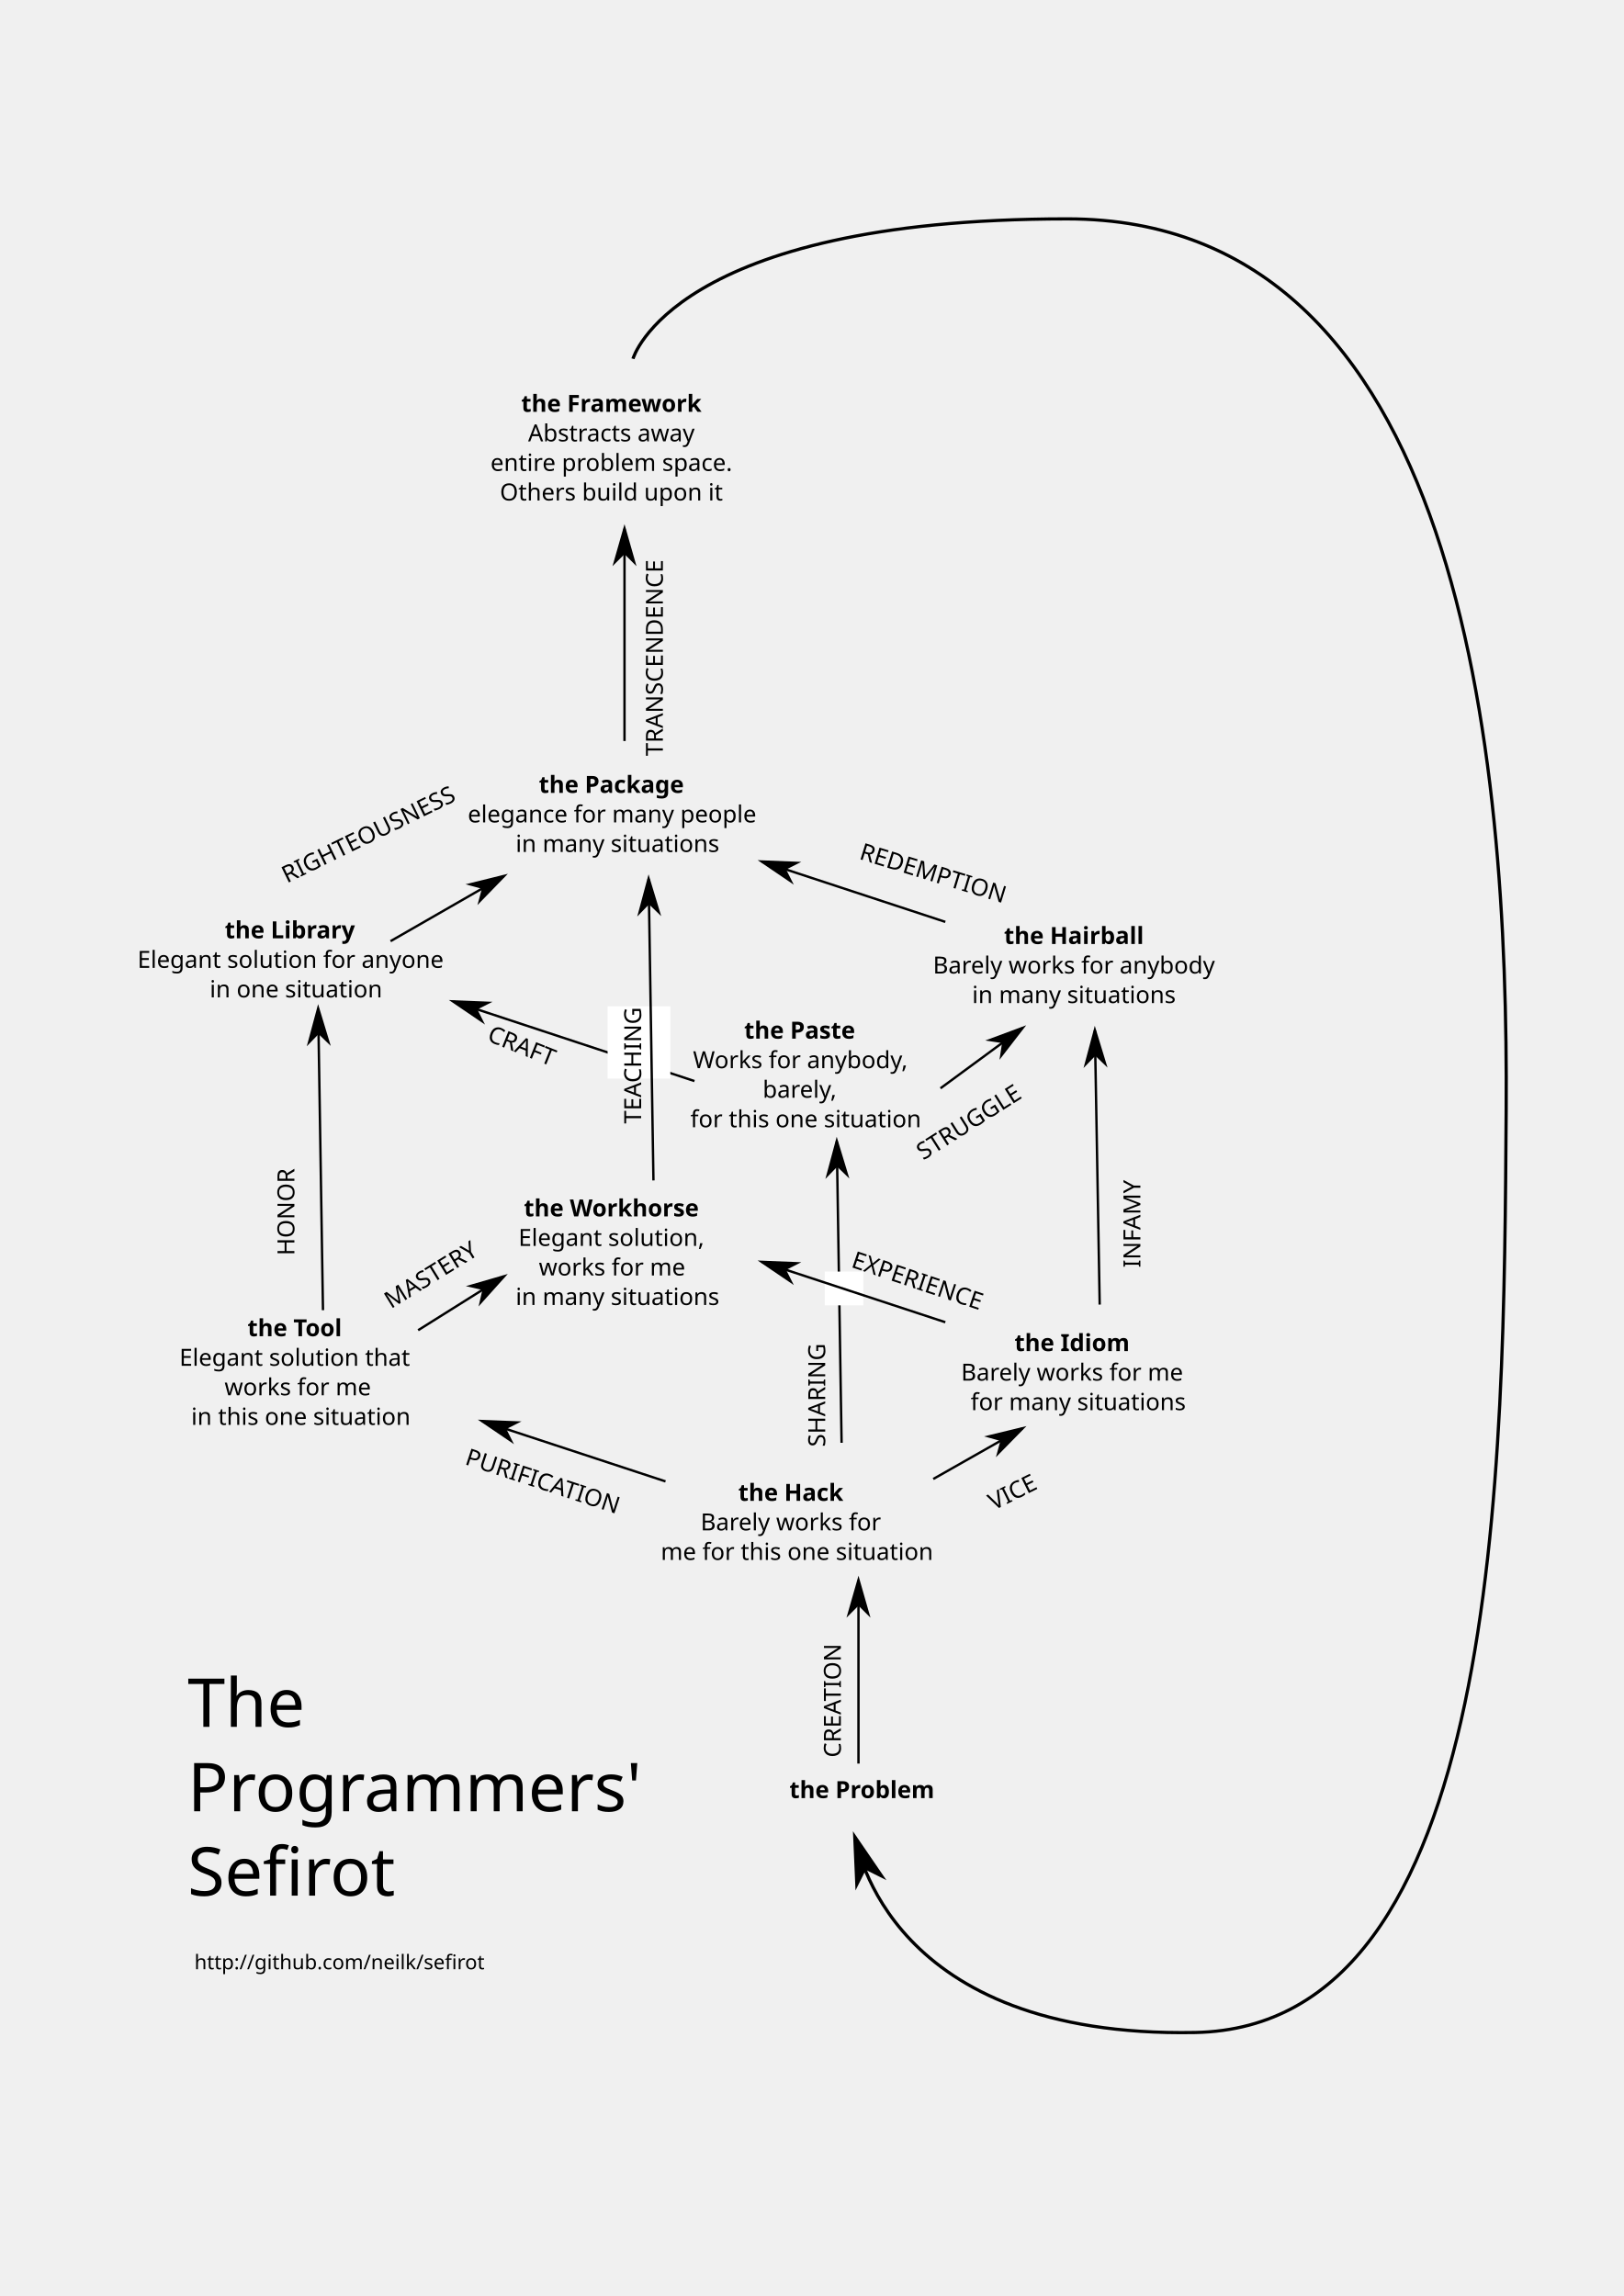
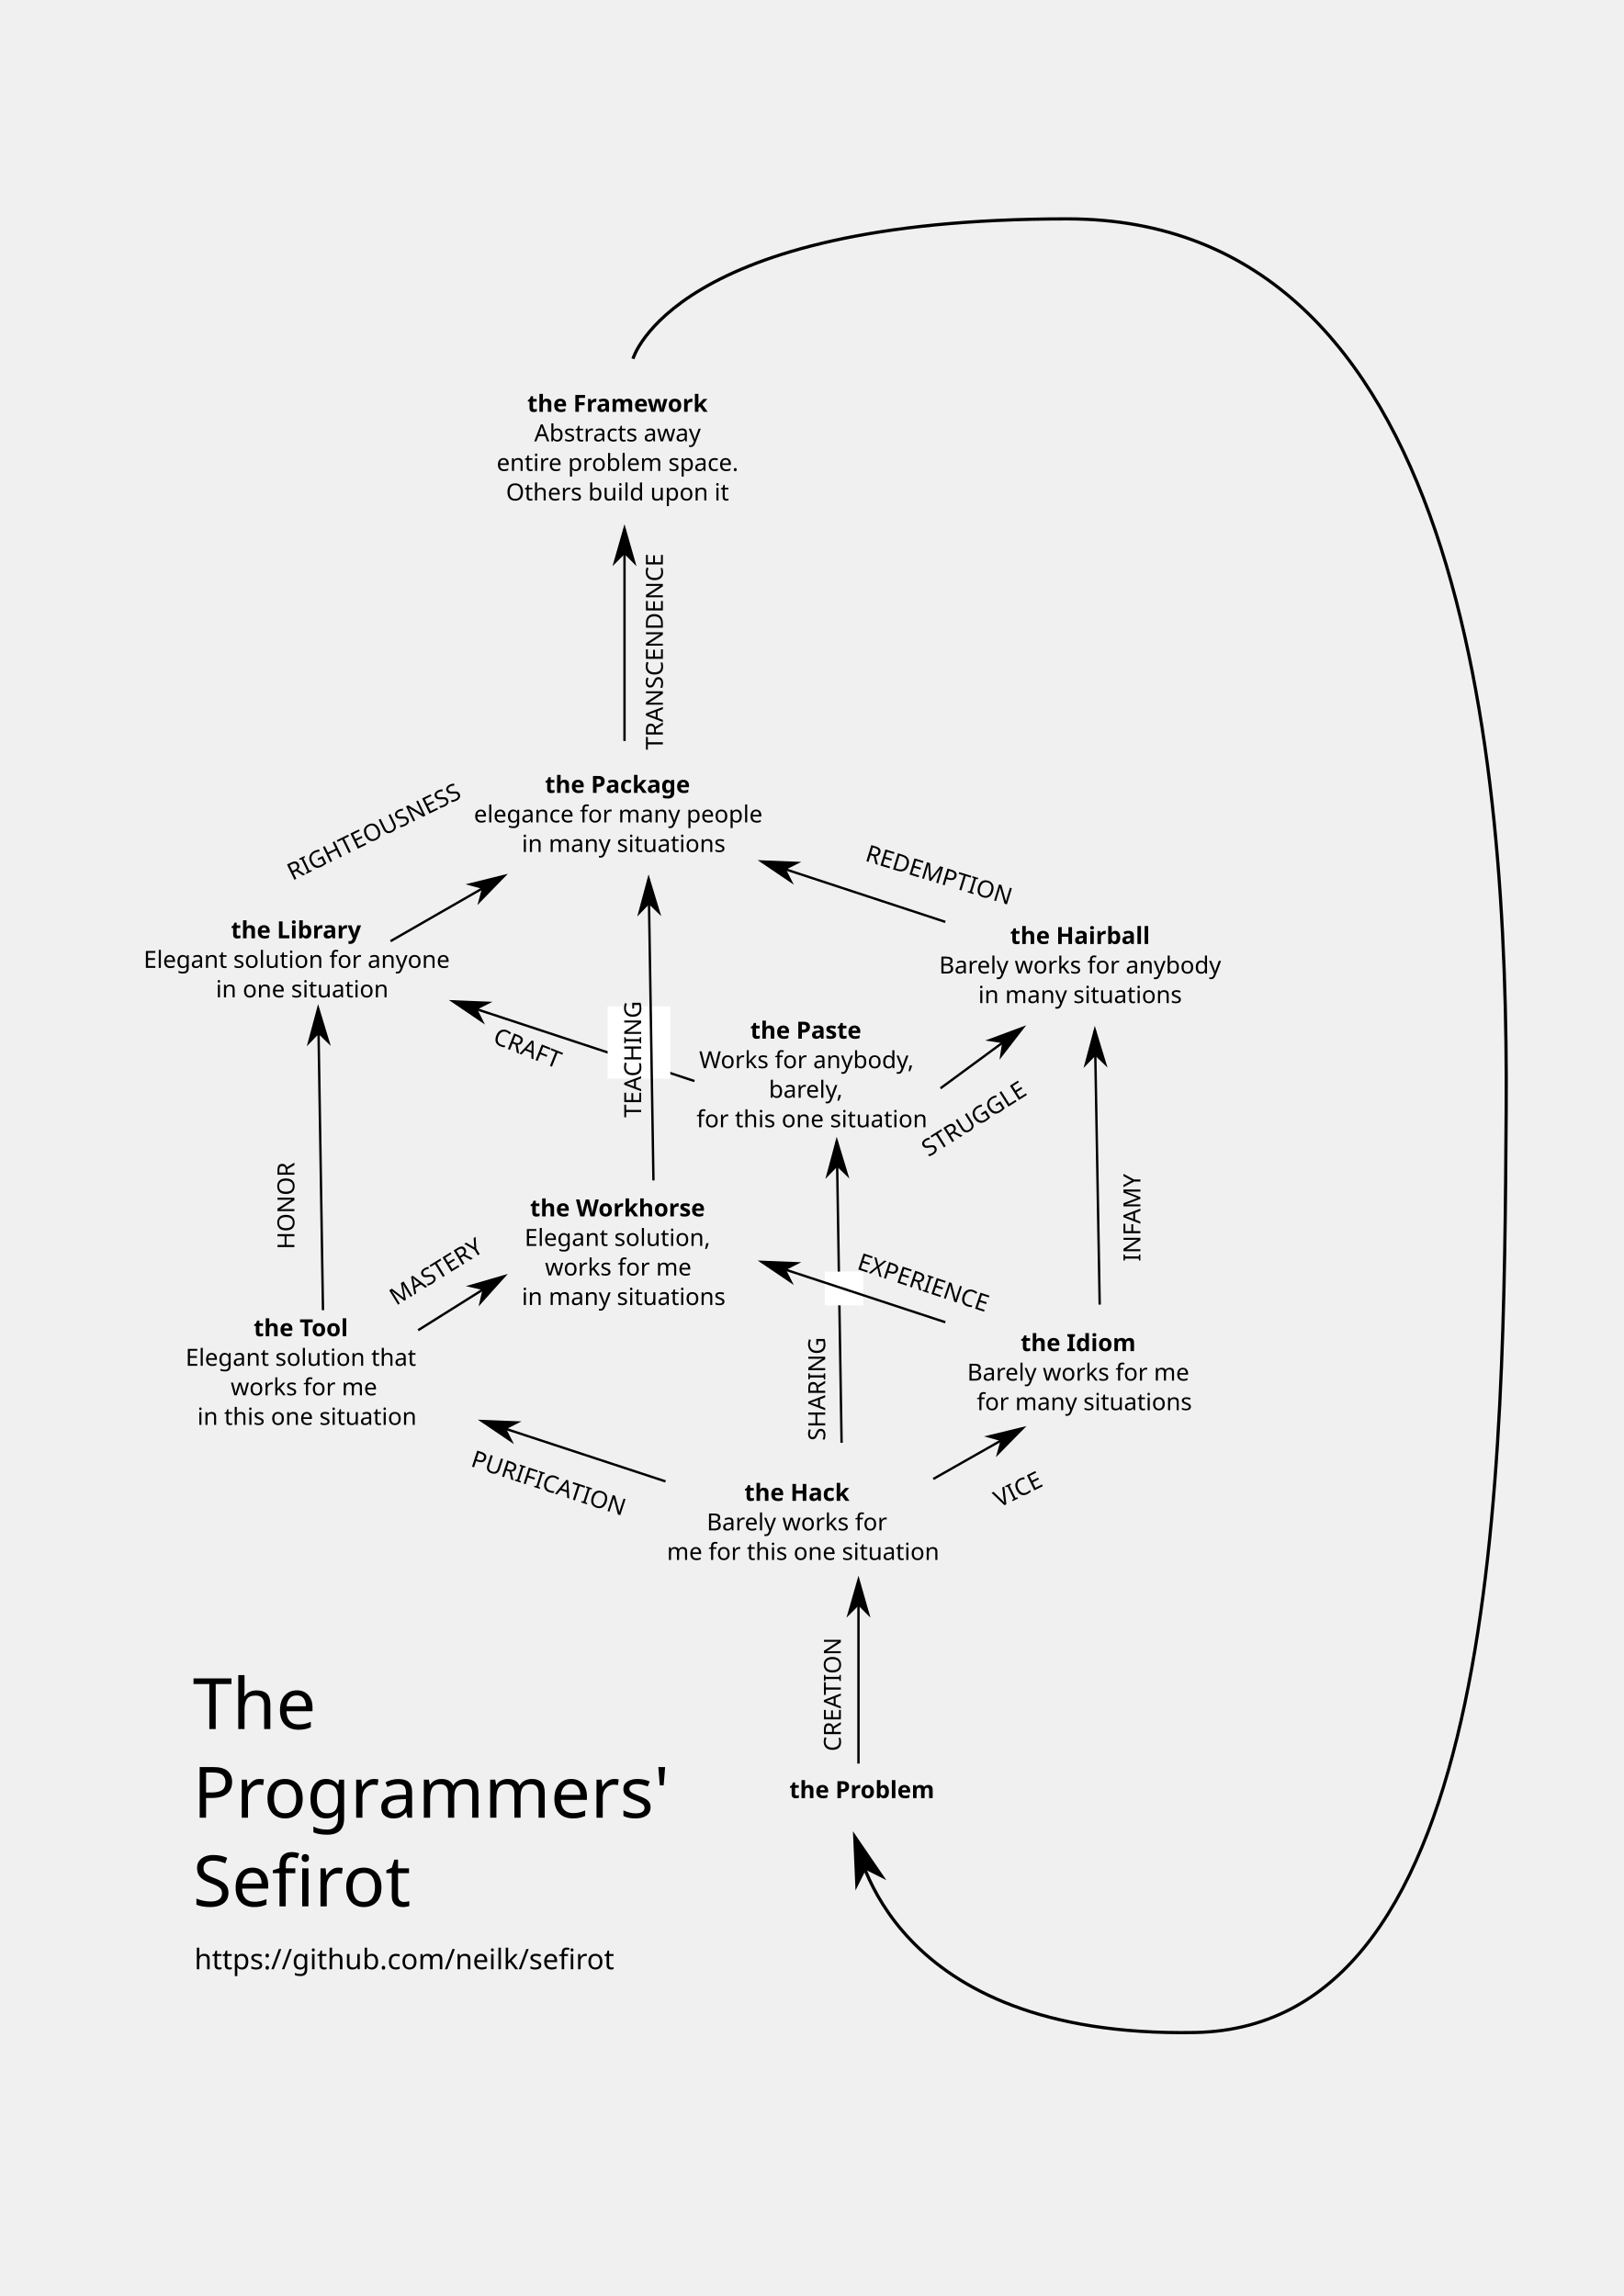
- <svg xmlns="http://www.w3.org/2000/svg" width="744.094" height="1052.362" id="svg2" version="1.1">
+ <svg xmlns="http://www.w3.org/2000/svg" version="1.1" width="744.094" height="1052.362" id="svg2">
  <defs id="defs4">
-     <marker orient="auto" refY="0.0" refX="0.0" id="Arrow1Lend" style="overflow:visible;">
-       <path id="path3879" d="M 0.0,0.0 L 5.0,-5.0 L -12.5,0.0 L 5.0,5.0 L 0.0,0.0 z " style="fill-rule:evenodd;stroke:#000000;stroke-width:1.0pt;marker-start:none;" transform="scale(0.8) rotate(180) translate(12.5,0)" />
+     <marker refX="0" refY="0" orient="auto" id="Arrow1Lend" style="overflow:visible">
+       <path d="M 0,0 5,-5 -12.5,0 5,5 0,0 z" transform="matrix(-0.8,0,0,-0.8,-10,0)" id="path3879" style="fill-rule:evenodd;stroke:#000000;stroke-width:1pt;marker-start:none" />
    </marker>
  </defs>
-   <g id="layer1">
-     <path id="path4345" d="M 385.678,661.309 383.467,523.133" style="fill:none;stroke:#000000;stroke-width:1.083;stroke-linecap:butt;stroke-linejoin:miter;stroke-miterlimit:4;stroke-opacity:1;stroke-dasharray:none;marker-end:url(#Arrow1Lend)" />
-     <path id="path4329" d="M 318.248,495.498 207.707,459.019" style="fill:none;stroke:#000000;stroke-width:1.083;stroke-linecap:butt;stroke-linejoin:miter;stroke-miterlimit:4;stroke-opacity:1;stroke-dasharray:none;marker-end:url(#Arrow1Lend)" />
-     <text xml:space="preserve" style="font-size:10.833px;font-style:normal;font-weight:normal;line-height:125%;letter-spacing:0px;word-spacing:0px;fill:#000000;fill-opacity:1;stroke:none;font-family:Sans" x="407.054" y="360.044" id="text4435" transform="matrix(0.9285181,0.3712872,-0.3712872,0.9285181,0,0)">
-       <tspan style="text-align:center;text-anchor:middle" x="407.054" y="360.044" id="tspan4437">CRAFT</tspan>
-     </text>
-     <rect y="-494.392" x="-307.194" height="33.162" width="28.741" id="rect4449" style="fill:#ffffff;fill-opacity:1;stroke:none" transform="scale(-1,-1)" />
-     <text xml:space="preserve" style="font-size:10.833px;font-style:normal;font-weight:normal;line-height:125%;letter-spacing:0px;word-spacing:0px;fill:#000000;fill-opacity:1;stroke:none;font-family:Sans" x="361.765" y="824.143" id="text2987">
-       <tspan id="tspan2989" x="361.765" y="824.143" style="font-weight:bold;-inkscape-font-specification:Sans Bold">the Problem</tspan>
-     </text>
-     <text id="text3010" y="687.901" x="372.266" style="font-size:10.833px;font-style:normal;font-weight:normal;line-height:125%;letter-spacing:0px;word-spacing:0px;fill:#000000;fill-opacity:1;stroke:none;font-family:Sans" xml:space="preserve">
-       <tspan y="687.901" x="372.266" id="tspan3016" style="font-weight:bold;text-align:center;text-anchor:middle;-inkscape-font-specification:Sans Bold">the Hack</tspan>
-       <tspan y="701.443" x="372.266" style="text-align:center;text-anchor:middle" id="tspan4646">Barely works for</tspan>
-       <tspan y="714.984" x="372.266" id="tspan3018" style="text-align:center;text-anchor:middle">me for this one situation</tspan>
-     </text>
-     <text xml:space="preserve" style="font-size:10.833px;font-style:normal;font-weight:normal;line-height:125%;letter-spacing:0px;word-spacing:0px;fill:#000000;fill-opacity:1;stroke:none;font-family:Sans" x="144.912" y="612.457" id="text3020">
-       <tspan style="font-weight:bold;text-align:center;text-anchor:middle;-inkscape-font-specification:Sans Bold" id="tspan3024" x="144.912" y="612.457">the Tool</tspan>
-       <tspan style="text-align:center;text-anchor:middle" x="144.912" y="625.999" id="tspan4648">Elegant solution that</tspan>
-       <tspan style="text-align:center;text-anchor:middle" id="tspan3028" x="144.912" y="639.54"> works for me</tspan>
-       <tspan style="text-align:center;text-anchor:middle" x="144.912" y="653.081" id="tspan3095">in this one situation</tspan>
-     </text>
-     <text id="text3034" y="619.256" x="501.165" style="font-size:10.833px;font-style:normal;font-weight:normal;line-height:125%;letter-spacing:0px;word-spacing:0px;fill:#000000;fill-opacity:1;stroke:none;font-family:Sans" xml:space="preserve">
-       <tspan y="619.256" x="501.165" id="tspan3036" style="font-weight:bold;text-align:center;text-anchor:middle;-inkscape-font-specification:Sans Bold">the Idiom</tspan>
-       <tspan y="632.797" x="501.165" style="text-align:center;text-anchor:middle" id="tspan4652">Barely works for me</tspan>
-       <tspan y="646.338" x="501.165" id="tspan3038" style="text-align:center;text-anchor:middle">for many situations</tspan>
-     </text>
-     <text xml:space="preserve" style="font-size:10.833px;font-style:normal;font-weight:normal;line-height:125%;letter-spacing:0px;word-spacing:0px;fill:#000000;fill-opacity:1;stroke:none;font-family:Sans" x="290.032" y="557.519" id="text3051">
-       <tspan style="font-weight:bold;text-align:center;text-anchor:middle;-inkscape-font-specification:Sans Bold" id="tspan3055" x="290.032" y="557.519">the Workhorse</tspan>
-       <tspan style="text-align:center;text-anchor:middle" x="290.032" y="571.06" id="tspan4650">Elegant solution,</tspan>
-       <tspan style="text-align:center;text-anchor:middle" x="291.756" y="584.601" id="tspan3059">works for me </tspan>
-       <tspan style="text-align:center;text-anchor:middle" x="290.032" y="598.143" id="tspan3097">in many situations</tspan>
-     </text>
-     <text xml:space="preserve" style="font-size:10.833px;font-style:normal;font-weight:normal;line-height:125%;letter-spacing:0px;word-spacing:0px;fill:#000000;fill-opacity:1;stroke:none;font-family:Sans" x="376.317" y="476.05" id="text3061">
-       <tspan style="font-weight:bold;text-align:center;text-anchor:middle;-inkscape-font-specification:Sans Bold" id="tspan3065" x="376.317" y="476.05">the Paste</tspan>
-       <tspan style="text-align:center;text-anchor:middle" x="378.042" y="489.591" id="tspan4654">Works for anybody, </tspan>
-       <tspan style="text-align:center;text-anchor:middle" x="376.317" y="503.133" id="tspan3089">barely,</tspan>
-       <tspan style="text-align:center;text-anchor:middle" x="376.317" y="516.674" id="tspan4333">for this one situation</tspan>
-     </text>
-     <text id="text3067" y="430.065" x="142.701" style="font-size:10.833px;font-style:normal;font-weight:normal;line-height:125%;letter-spacing:0px;word-spacing:0px;fill:#000000;fill-opacity:1;stroke:none;font-family:Sans" xml:space="preserve">
-       <tspan y="430.065" x="142.701" id="tspan3069" style="font-weight:bold;text-align:center;text-anchor:middle;-inkscape-font-specification:Sans Bold">the Library</tspan>
-       <tspan y="443.607" x="144.425" id="tspan3071" style="text-align:center;text-anchor:middle">Elegant solution for anyone </tspan>
-       <tspan y="457.148" x="142.701" style="text-align:center;text-anchor:middle" id="tspan3099">in one situation</tspan>
-     </text>
-     <text xml:space="preserve" style="font-size:10.833px;font-style:normal;font-weight:normal;line-height:125%;letter-spacing:0px;word-spacing:0px;fill:#000000;fill-opacity:1;stroke:none;font-family:Sans" x="502.016" y="432.663" id="text3073">
-       <tspan style="font-weight:bold;text-align:center;text-anchor:middle;-inkscape-font-specification:Sans Bold" id="tspan3075" x="502.016" y="432.663">the Hairball</tspan>
-       <tspan style="text-align:center;text-anchor:middle" x="502.016" y="446.205" id="tspan4644">Barely works for anybody</tspan>
-       <tspan id="tspan3077" style="text-align:center;text-anchor:middle" x="502.016" y="459.746">in many situations</tspan>
-       <tspan style="text-align:center;text-anchor:middle" id="tspan3079" x="502.016" y="473.287" />
-     </text>
-     <text id="text3081" y="363.41" x="290.032" style="font-size:10.833px;font-style:normal;font-weight:normal;line-height:125%;letter-spacing:0px;word-spacing:0px;fill:#000000;fill-opacity:1;stroke:none;font-family:Sans" xml:space="preserve">
-       <tspan y="363.41" x="290.032" id="tspan3083" style="font-weight:bold;text-align:center;text-anchor:middle;-inkscape-font-specification:Sans Bold">the Package</tspan>
-       <tspan id="tspan3085" y="376.951" x="291.756" style="text-align:center;text-anchor:middle">elegance for many people </tspan>
-       <tspan y="390.492" x="290.032" style="text-align:center;text-anchor:middle" id="tspan3091">in many situations</tspan>
-     </text>
-     <path style="fill:none;stroke:#000000;stroke-width:1.083;stroke-linecap:butt;stroke-linejoin:miter;stroke-miterlimit:4;stroke-opacity:1;stroke-dasharray:none;marker-end:url(#Arrow1Lend)" d="m 393.416,808.328 -10e-6,-84.011" id="path3103" />
-     <path id="path4317" d="m 427.683,677.89 40.9,-23.214" style="fill:none;stroke:#000000;stroke-width:1.083;stroke-linecap:butt;stroke-linejoin:miter;stroke-miterlimit:4;stroke-opacity:1;stroke-dasharray:none;marker-end:url(#Arrow1Lend)" />
-     <path style="fill:none;stroke:#000000;stroke-width:1.083;stroke-linecap:butt;stroke-linejoin:miter;stroke-miterlimit:4;stroke-opacity:1;stroke-dasharray:none;marker-end:url(#Arrow1Lend)" d="m 191.617,609.701 39.304,-24.666" id="path4319" />
-     <path style="fill:none;stroke:#000000;stroke-width:1.083;stroke-linecap:butt;stroke-linejoin:miter;stroke-miterlimit:4;stroke-opacity:1;stroke-dasharray:none;marker-end:url(#Arrow1Lend)" d="M 304.983,678.995 220.972,651.36" id="path4321" />
-     <path style="fill:none;stroke:#000000;stroke-width:1.083;stroke-linecap:butt;stroke-linejoin:miter;stroke-miterlimit:4;stroke-opacity:1;stroke-dasharray:none;marker-end:url(#Arrow1Lend)" d="m 431,498.814 37.584,-27.635" id="path4325" />
-     <path id="path4327" d="m 178.967,431.384 51.954,-29.846" style="fill:none;stroke:#000000;stroke-width:1.083;stroke-linecap:butt;stroke-linejoin:miter;stroke-miterlimit:4;stroke-opacity:1;stroke-dasharray:none;marker-end:url(#Arrow1Lend)" />
-     <path style="fill:none;stroke:#000000;stroke-width:1.083;stroke-linecap:butt;stroke-linejoin:miter;stroke-miterlimit:4;stroke-opacity:1;stroke-dasharray:none;marker-end:url(#Arrow1Lend)" d="M 433.21,422.541 349.199,394.906" id="path4331" />
-     <path style="fill:none;stroke:#000000;stroke-width:1.083;stroke-linecap:butt;stroke-linejoin:miter;stroke-miterlimit:4;stroke-opacity:1;stroke-dasharray:none;marker-end:url(#Arrow1Lend)" d="M 503.956,597.954 501.746,472.284" id="path4339" />
-     <path id="path4341" d="M 299.456,541.04 297.245,402.865" style="fill:none;stroke:#000000;stroke-width:1.083;stroke-linecap:butt;stroke-linejoin:miter;stroke-miterlimit:4;stroke-opacity:1;stroke-dasharray:none;marker-end:url(#Arrow1Lend)" />
-     <path style="fill:none;stroke:#000000;stroke-width:1.083;stroke-linecap:butt;stroke-linejoin:miter;stroke-miterlimit:4;stroke-opacity:1;stroke-dasharray:none;marker-end:url(#Arrow1Lend)" d="M 148.015,600.511 145.805,462.336" id="path4343" />
-     <text xml:space="preserve" style="font-size:10.833px;font-style:normal;font-weight:normal;line-height:125%;letter-spacing:0px;word-spacing:0px;fill:#000000;fill-opacity:1;stroke:none;font-family:Sans" x="533.431" y="260.628" id="text4349" transform="matrix(0.9558429,0.293878,-0.293878,0.9558429,0,0)">
-       <tspan style="text-align:center;text-anchor:middle" x="533.431" y="260.628" id="tspan4445">REDEMPTION</tspan>
-     </text>
-     <text id="text4361" y="522.59" x="-553.883" style="font-size:10.833px;font-style:normal;font-weight:normal;line-height:125%;letter-spacing:0px;word-spacing:0px;fill:#000000;fill-opacity:1;stroke:none;font-family:Sans" xml:space="preserve" transform="matrix(0,-1,1,0,0,0)">
-       <tspan id="tspan4367" y="522.59" x="-553.883" style="text-align:center;text-anchor:middle">INFAMY</tspan>
-     </text>
-     <text xml:space="preserve" style="font-size:10.833px;font-style:normal;font-weight:normal;line-height:125%;letter-spacing:0px;word-spacing:0px;fill:#000000;fill-opacity:1;stroke:none;font-family:Sans" x="117.842" y="822.725" id="text4374" transform="matrix(0.8953367,-0.4453899,0.4453899,0.8953367,0,0)">
-       <tspan style="text-align:center;text-anchor:middle" x="117.842" y="822.725" id="tspan4376">VICE</tspan>
-     </text>
-     <text id="text4378" y="571.445" x="454.863" style="font-size:10.833px;font-style:normal;font-weight:normal;line-height:125%;letter-spacing:0px;word-spacing:0px;fill:#000000;fill-opacity:1;stroke:none;font-family:Sans" xml:space="preserve" transform="matrix(0.9502781,0.3114026,-0.3114026,0.9502781,0,0)">
-       <tspan id="tspan4380" y="571.445" x="454.863" style="text-align:center;text-anchor:middle">PURIFICATION</tspan>
-     </text>
-     <text xml:space="preserve" style="font-size:10.833px;font-style:normal;font-weight:normal;line-height:125%;letter-spacing:0px;word-spacing:0px;fill:#000000;fill-opacity:1;stroke:none;font-family:Sans" x="-548.452" y="134.91" id="text4382" transform="matrix(0,-1,1,0,0,0)">
-       <tspan style="text-align:center;text-anchor:middle" x="-548.452" y="134.91" id="tspan4384">HONOR</tspan>
-     </text>
-     <text id="text4386" y="421.485" x="-9.434" style="font-size:10.833px;font-style:normal;font-weight:normal;line-height:125%;letter-spacing:0px;word-spacing:0px;fill:#000000;fill-opacity:1;stroke:none;font-family:Sans" xml:space="preserve" transform="matrix(0.8982182,-0.4395498,0.4395498,0.8982182,0,0)">
-       <tspan id="tspan4388" y="421.485" x="-9.434" style="text-align:center;text-anchor:middle">RIGHTEOUSNESS</tspan>
-     </text>
-     <text id="text4396" y="385.326" x="-772.406" style="font-size:10.833px;font-style:normal;font-weight:normal;line-height:125%;letter-spacing:0px;word-spacing:0px;fill:#000000;fill-opacity:1;stroke:none;font-family:Sans" xml:space="preserve" transform="matrix(0,-1,1,0,0,0)">
-       <tspan y="385.326" x="-772.406" style="text-align:center;text-anchor:middle" id="tspan4408">CREATION</tspan>
-     </text>
-     <text xml:space="preserve" style="font-size:10.833px;font-style:normal;font-weight:normal;line-height:125%;letter-spacing:0px;word-spacing:0px;fill:#000000;fill-opacity:1;stroke:none;font-family:Sans" x="-632.402" y="378.161" id="text4419" transform="matrix(0,-1,1,0,0,0)">
-       <tspan id="tspan4421" style="text-align:center;text-anchor:middle" x="-632.402" y="378.161">SHARING</tspan>
-     </text>
-     <text xml:space="preserve" style="font-size:10.833px;font-style:normal;font-weight:normal;line-height:125%;letter-spacing:0px;word-spacing:0px;fill:#000000;fill-opacity:1;stroke:none;font-family:Sans" x="-132.516" y="604.501" id="text4423" transform="matrix(0.850382,-0.5261658,0.5261658,0.850382,0,0)">
-       <tspan style="text-align:center;text-anchor:middle" x="-132.516" y="604.501" id="tspan4425">MASTERY</tspan>
-     </text>
-     <text id="text4427" y="426.413" x="592.478" style="font-size:10.833px;font-style:normal;font-weight:normal;line-height:125%;letter-spacing:0px;word-spacing:0px;fill:#000000;fill-opacity:1;stroke:none;font-family:Sans" xml:space="preserve" transform="matrix(0.9479988,0.3182739,-0.3182739,0.9479988,0,0)">
-       <tspan id="tspan4429" y="426.413" x="592.478" style="text-align:center;text-anchor:middle">EXPERIENCE</tspan>
-     </text>
-     <text id="text4431" y="675.742" x="107.072" style="font-size:10.833px;font-style:normal;font-weight:normal;line-height:125%;letter-spacing:0px;word-spacing:0px;fill:#000000;fill-opacity:1;stroke:none;font-family:Sans" xml:space="preserve" transform="matrix(0.8449596,-0.5348301,0.5348301,0.8449596,0,0)">
-       <tspan id="tspan4433" y="675.742" x="107.072" style="text-align:center;text-anchor:middle">STRUGGLE</tspan>
-     </text>
-     <text id="text4441" y="293.819" x="-481.292" style="font-size:10.833px;font-style:normal;font-weight:normal;line-height:125%;letter-spacing:0px;word-spacing:0px;fill:#000000;fill-opacity:1;stroke:none;font-family:Sans" xml:space="preserve" transform="matrix(0,-1,1,0,0,0)">
-       <tspan id="tspan4443" y="293.819" x="-481.292" style="text-align:center;text-anchor:middle">TEACHING</tspan>
-     </text>
-     <path id="path4599" d="m 286.191,339.635 0,-97.276" style="fill:none;stroke:#000000;stroke-width:1.083;stroke-linecap:butt;stroke-linejoin:miter;stroke-miterlimit:4;stroke-opacity:1;stroke-dasharray:none;marker-end:url(#Arrow1Lend)" />
-     <text xml:space="preserve" style="font-size:10.833px;font-style:normal;font-weight:normal;line-height:125%;letter-spacing:0px;word-spacing:0px;fill:#000000;fill-opacity:1;stroke:none;font-family:Sans" x="290.032" y="188.755" id="text4601">
-       <tspan style="font-weight:bold;text-align:center;text-anchor:middle;-inkscape-font-specification:Sans Bold" x="290.032" y="188.755" id="tspan4614">the Framework</tspan>
-       <tspan style="text-align:center;text-anchor:middle" x="290.032" y="202.297" id="tspan4630">Abstracts away</tspan>
-       <tspan style="text-align:center;text-anchor:middle" x="290.032" y="215.838" id="tspan4665">entire problem space.</tspan>
-       <tspan style="text-align:center;text-anchor:middle" x="290.032" y="229.379" id="tspan4667">Others build upon it</tspan>
-       <tspan style="text-align:center;text-anchor:middle" x="290.032" y="242.92" id="tspan4616" />
-     </text>
-     <text transform="matrix(0,-1,1,0,0,0)" xml:space="preserve" style="font-size:10.833px;font-style:normal;font-weight:normal;line-height:125%;letter-spacing:0px;word-spacing:0px;fill:#000000;fill-opacity:1;stroke:none;font-family:Sans" x="-294.478" y="303.768" id="text4636">
-       <tspan style="text-align:center;text-anchor:middle" x="-294.478" y="303.768" id="tspan4638">TRANSCENDENCE</tspan>
-     </text>
-     <rect style="fill:#ffffff;fill-opacity:1;stroke:none" id="rect4347" width="17.687" height="15.476" x="-395.627" y="-598.301" transform="scale(-1,-1)" />
-     <path style="fill:none;stroke:#000000;stroke-width:1.47;stroke-linecap:butt;stroke-linejoin:miter;stroke-miterlimit:4;stroke-opacity:1;stroke-dasharray:none;marker-end:url(#Arrow1Lend)" d="m 290.076,164.436 c 0,0 18.232,-64.114 198.973,-64.114 180.741,0 202.289,245.4 201.184,409 -1.105,163.6 -1.902,419.703 -142.597,422.265 -140.696,2.562 -154.504,-85.464 -155.862,-89.538" id="path4673" />
-     <text xml:space="preserve" style="font-size:30.951px;font-style:normal;font-weight:normal;line-height:125%;letter-spacing:0px;word-spacing:0px;fill:#000000;fill-opacity:1;stroke:none;font-family:Sans" x="85.969" y="791.495" id="text4895">
-       <tspan id="tspan4897" x="85.969" y="791.495">The</tspan>
-       <tspan x="85.969" y="830.184" id="tspan4899">Programmers'</tspan>
-       <tspan x="85.969" y="868.873" id="tspan4901">Sefirot</tspan>
-     </text>
-     <text xml:space="preserve" style="font-size:9.285px;font-style:normal;font-weight:normal;line-height:125%;letter-spacing:0px;word-spacing:0px;fill:#000000;fill-opacity:1;stroke:none;font-family:Sans" x="89.095" y="902.598" id="text3078">
-       <tspan id="tspan3080" x="89.095" y="902.598">http://github.com/neilk/sefirot</tspan>
-     </text>
-     <path id="path4323" d="M 433.21,606.038 349.199,578.403" style="fill:none;stroke:#000000;stroke-width:1.083;stroke-linecap:butt;stroke-linejoin:miter;stroke-miterlimit:4;stroke-opacity:1;stroke-dasharray:none;marker-end:url(#Arrow1Lend)" />
-   </g>
+   <path style="fill:none;stroke:#000000;stroke-width:1.083;stroke-linecap:butt;stroke-linejoin:miter;stroke-miterlimit:4;stroke-opacity:1;stroke-dasharray:none;marker-end:url(#Arrow1Lend)" id="path4345" d="M 385.678,661.309 383.467,523.133" />
+   <path style="fill:none;stroke:#000000;stroke-width:1.083;stroke-linecap:butt;stroke-linejoin:miter;stroke-miterlimit:4;stroke-opacity:1;stroke-dasharray:none;marker-end:url(#Arrow1Lend)" id="path4329" d="M 318.248,495.498 207.707,459.019" />
+   <text style="font-size:10.833px;font-style:normal;font-weight:normal;line-height:125%;letter-spacing:0px;word-spacing:0px;fill:#000000;fill-opacity:1;stroke:none;font-family:Sans" xml:space="preserve" id="text4435" transform="matrix(0.9285181,0.3712872,-0.3712872,0.9285181,0,0)" y="360.044" x="407.054">
+     <tspan style="text-align:center;text-anchor:middle" id="tspan4437" y="360.044" x="407.054">CRAFT</tspan>
+   </text>
+   <rect style="fill:#ffffff;fill-opacity:1;stroke:none" id="rect4449" transform="scale(-1,-1)" y="-494.392" x="-307.194" height="33.162" width="28.741" />
+   <text style="font-size:10.833px;font-style:normal;font-weight:normal;line-height:125%;letter-spacing:0px;word-spacing:0px;fill:#000000;fill-opacity:1;stroke:none;font-family:Sans" xml:space="preserve" id="text2987" y="824.143" x="361.765">
+     <tspan style="font-weight:bold;-inkscape-font-specification:Sans Bold" id="tspan2989" y="824.143" x="361.765">the Problem</tspan>
+   </text>
+   <text style="font-size:10.833px;font-style:normal;font-weight:normal;line-height:125%;letter-spacing:0px;word-spacing:0px;fill:#000000;fill-opacity:1;stroke:none;font-family:Sans" xml:space="preserve" id="text3010" y="687.901" x="372.266">
+     <tspan style="font-weight:bold;text-align:center;text-anchor:middle;-inkscape-font-specification:Sans Bold" id="tspan3016" y="687.901" x="372.266">the Hack</tspan>
+     <tspan style="text-align:center;text-anchor:middle" id="tspan4646" y="701.443" x="372.266">Barely works for</tspan>
+     <tspan style="text-align:center;text-anchor:middle" id="tspan3018" y="714.984" x="372.266">me for this one situation</tspan>
+   </text>
+   <text style="font-size:10.833px;font-style:normal;font-weight:normal;line-height:125%;letter-spacing:0px;word-spacing:0px;fill:#000000;fill-opacity:1;stroke:none;font-family:Sans" xml:space="preserve" id="text3020" y="612.457" x="144.912">
+     <tspan style="font-style:normal;font-variant:normal;font-weight:bold;font-stretch:normal;text-align:center;text-anchor:middle;font-family:Sans;-inkscape-font-specification:Helvetica Bold" id="tspan3024" y="612.457" x="144.912">the Tool</tspan>
+     <tspan style="font-style:normal;font-variant:normal;font-weight:normal;font-stretch:normal;text-align:center;text-anchor:middle;font-family:Sans;-inkscape-font-specification:Helvetica" id="tspan4648" y="625.999" x="144.912">Elegant solution that</tspan>
+     <tspan style="font-style:normal;font-variant:normal;font-weight:normal;font-stretch:normal;text-align:center;text-anchor:middle;font-family:Sans;-inkscape-font-specification:Helvetica" id="tspan3028" y="639.54" x="144.912"> works for me</tspan>
+     <tspan style="font-style:normal;font-variant:normal;font-weight:normal;font-stretch:normal;text-align:center;text-anchor:middle;font-family:Sans;-inkscape-font-specification:Helvetica" id="tspan3095" y="653.081" x="144.912">in this one situation</tspan>
+   </text>
+   <text style="font-size:10.833px;font-style:normal;font-weight:normal;line-height:125%;letter-spacing:0px;word-spacing:0px;fill:#000000;fill-opacity:1;stroke:none;font-family:Sans" xml:space="preserve" id="text3034" y="619.256" x="501.165">
+     <tspan style="font-weight:bold;text-align:center;text-anchor:middle;-inkscape-font-specification:Sans Bold" id="tspan3036" y="619.256" x="501.165">the Idiom</tspan>
+     <tspan style="text-align:center;text-anchor:middle" id="tspan4652" y="632.797" x="501.165">Barely works for me</tspan>
+     <tspan style="text-align:center;text-anchor:middle" id="tspan3038" y="646.338" x="501.165">for many situations</tspan>
+   </text>
+   <text style="font-size:10.833px;font-style:normal;font-weight:normal;line-height:125%;letter-spacing:0px;word-spacing:0px;fill:#000000;fill-opacity:1;stroke:none;font-family:Sans" xml:space="preserve" id="text3051" y="557.519" x="290.032">
+     <tspan style="font-weight:bold;text-align:center;text-anchor:middle;-inkscape-font-specification:Sans Bold" id="tspan3055" y="557.519" x="290.032">the Workhorse</tspan>
+     <tspan style="text-align:center;text-anchor:middle" id="tspan4650" y="571.06" x="290.032">Elegant solution,</tspan>
+     <tspan style="text-align:center;text-anchor:middle" id="tspan3059" y="584.601" x="291.756">works for me </tspan>
+     <tspan style="text-align:center;text-anchor:middle" id="tspan3097" y="598.143" x="290.032">in many situations</tspan>
+   </text>
+   <text style="font-size:10.833px;font-style:normal;font-weight:normal;line-height:125%;letter-spacing:0px;word-spacing:0px;fill:#000000;fill-opacity:1;stroke:none;font-family:Sans" xml:space="preserve" id="text3061" y="476.05" x="376.317">
+     <tspan style="font-weight:bold;text-align:center;text-anchor:middle;-inkscape-font-specification:Sans Bold" id="tspan3065" y="476.05" x="376.317">the Paste</tspan>
+     <tspan style="text-align:center;text-anchor:middle" id="tspan4654" y="489.591" x="378.042">Works for anybody, </tspan>
+     <tspan style="text-align:center;text-anchor:middle" id="tspan3089" y="503.133" x="376.317">barely,</tspan>
+     <tspan style="text-align:center;text-anchor:middle" id="tspan4333" y="516.674" x="376.317">for this one situation</tspan>
+   </text>
+   <text style="font-size:10.833px;font-style:normal;font-weight:normal;line-height:125%;letter-spacing:0px;word-spacing:0px;fill:#000000;fill-opacity:1;stroke:none;font-family:Sans" xml:space="preserve" id="text3067" y="430.065" x="142.701">
+     <tspan style="font-weight:bold;text-align:center;text-anchor:middle;-inkscape-font-specification:Sans Bold" id="tspan3069" y="430.065" x="142.701">the Library</tspan>
+     <tspan style="text-align:center;text-anchor:middle" id="tspan3071" y="443.607" x="144.425">Elegant solution for anyone </tspan>
+     <tspan style="text-align:center;text-anchor:middle" id="tspan3099" y="457.148" x="142.701">in one situation</tspan>
+   </text>
+   <text style="font-size:10.833px;font-style:normal;font-weight:normal;line-height:125%;letter-spacing:0px;word-spacing:0px;fill:#000000;fill-opacity:1;stroke:none;font-family:Sans" xml:space="preserve" id="text3073" y="432.663" x="502.016">
+     <tspan style="font-weight:bold;text-align:center;text-anchor:middle;-inkscape-font-specification:Sans Bold" id="tspan3075" y="432.663" x="502.016">the Hairball</tspan>
+     <tspan style="text-align:center;text-anchor:middle" id="tspan4644" y="446.205" x="502.016">Barely works for anybody</tspan>
+     <tspan style="text-align:center;text-anchor:middle" id="tspan3077" y="459.746" x="502.016">in many situations</tspan>
+     <tspan style="text-align:center;text-anchor:middle" id="tspan3079" y="473.287" x="502.016" />
+   </text>
+   <text style="font-size:10.833px;font-style:normal;font-weight:normal;line-height:125%;letter-spacing:0px;word-spacing:0px;fill:#000000;fill-opacity:1;stroke:none;font-family:Sans" xml:space="preserve" id="text3081" y="363.41" x="290.032">
+     <tspan style="font-weight:bold;text-align:center;text-anchor:middle;-inkscape-font-specification:Sans Bold" id="tspan3083" y="363.41" x="290.032">the Package</tspan>
+     <tspan style="text-align:center;text-anchor:middle" id="tspan3085" y="376.951" x="291.756">elegance for many people </tspan>
+     <tspan style="text-align:center;text-anchor:middle" id="tspan3091" y="390.492" x="290.032">in many situations</tspan>
+   </text>
+   <path style="fill:none;stroke:#000000;stroke-width:1.083;stroke-linecap:butt;stroke-linejoin:miter;stroke-miterlimit:4;stroke-opacity:1;stroke-dasharray:none;marker-end:url(#Arrow1Lend)" id="path3103" d="m 393.416,808.328 -10e-6,-84.011" />
+   <path style="fill:none;stroke:#000000;stroke-width:1.083;stroke-linecap:butt;stroke-linejoin:miter;stroke-miterlimit:4;stroke-opacity:1;stroke-dasharray:none;marker-end:url(#Arrow1Lend)" id="path4317" d="m 427.683,677.89 40.9,-23.214" />
+   <path style="fill:none;stroke:#000000;stroke-width:1.083;stroke-linecap:butt;stroke-linejoin:miter;stroke-miterlimit:4;stroke-opacity:1;stroke-dasharray:none;marker-end:url(#Arrow1Lend)" id="path4319" d="m 191.617,609.701 39.304,-24.666" />
+   <path style="fill:none;stroke:#000000;stroke-width:1.083;stroke-linecap:butt;stroke-linejoin:miter;stroke-miterlimit:4;stroke-opacity:1;stroke-dasharray:none;marker-end:url(#Arrow1Lend)" id="path4321" d="M 304.983,678.995 220.972,651.36" />
+   <path style="fill:none;stroke:#000000;stroke-width:1.083;stroke-linecap:butt;stroke-linejoin:miter;stroke-miterlimit:4;stroke-opacity:1;stroke-dasharray:none;marker-end:url(#Arrow1Lend)" id="path4325" d="m 431,498.814 37.584,-27.635" />
+   <path style="fill:none;stroke:#000000;stroke-width:1.083;stroke-linecap:butt;stroke-linejoin:miter;stroke-miterlimit:4;stroke-opacity:1;stroke-dasharray:none;marker-end:url(#Arrow1Lend)" id="path4327" d="m 178.967,431.384 51.954,-29.846" />
+   <path style="fill:none;stroke:#000000;stroke-width:1.083;stroke-linecap:butt;stroke-linejoin:miter;stroke-miterlimit:4;stroke-opacity:1;stroke-dasharray:none;marker-end:url(#Arrow1Lend)" id="path4331" d="M 433.21,422.541 349.199,394.906" />
+   <path style="fill:none;stroke:#000000;stroke-width:1.083;stroke-linecap:butt;stroke-linejoin:miter;stroke-miterlimit:4;stroke-opacity:1;stroke-dasharray:none;marker-end:url(#Arrow1Lend)" id="path4339" d="M 503.956,597.954 501.746,472.284" />
+   <path style="fill:none;stroke:#000000;stroke-width:1.083;stroke-linecap:butt;stroke-linejoin:miter;stroke-miterlimit:4;stroke-opacity:1;stroke-dasharray:none;marker-end:url(#Arrow1Lend)" id="path4341" d="M 299.456,541.04 297.245,402.865" />
+   <path style="fill:none;stroke:#000000;stroke-width:1.083;stroke-linecap:butt;stroke-linejoin:miter;stroke-miterlimit:4;stroke-opacity:1;stroke-dasharray:none;marker-end:url(#Arrow1Lend)" id="path4343" d="M 148.015,600.511 145.805,462.336" />
+   <text style="font-size:10.833px;font-style:normal;font-weight:normal;line-height:125%;letter-spacing:0px;word-spacing:0px;fill:#000000;fill-opacity:1;stroke:none;font-family:Sans" xml:space="preserve" id="text4349" transform="matrix(0.9558429,0.293878,-0.293878,0.9558429,0,0)" y="260.628" x="533.431">
+     <tspan style="text-align:center;text-anchor:middle" id="tspan4445" y="260.628" x="533.431">REDEMPTION</tspan>
+   </text>
+   <text style="font-size:10.833px;font-style:normal;font-weight:normal;line-height:125%;letter-spacing:0px;word-spacing:0px;fill:#000000;fill-opacity:1;stroke:none;font-family:Sans" xml:space="preserve" id="text4361" transform="matrix(0,-1,1,0,0,0)" y="522.59" x="-553.883">
+     <tspan style="text-align:center;text-anchor:middle" id="tspan4367" y="522.59" x="-553.883">INFAMY</tspan>
+   </text>
+   <text style="font-size:10.833px;font-style:normal;font-weight:normal;line-height:125%;letter-spacing:0px;word-spacing:0px;fill:#000000;fill-opacity:1;stroke:none;font-family:Sans" xml:space="preserve" id="text4374" transform="matrix(0.8953367,-0.4453899,0.4453899,0.8953367,0,0)" y="822.725" x="117.842">
+     <tspan style="text-align:center;text-anchor:middle" id="tspan4376" y="822.725" x="117.842">VICE</tspan>
+   </text>
+   <text style="font-size:10.833px;font-style:normal;font-weight:normal;line-height:125%;letter-spacing:0px;word-spacing:0px;fill:#000000;fill-opacity:1;stroke:none;font-family:Sans" xml:space="preserve" id="text4378" transform="matrix(0.9502781,0.3114026,-0.3114026,0.9502781,0,0)" y="571.445" x="454.863">
+     <tspan style="text-align:center;text-anchor:middle" id="tspan4380" y="571.445" x="454.863">PURIFICATION</tspan>
+   </text>
+   <text style="font-size:10.833px;font-style:normal;font-weight:normal;line-height:125%;letter-spacing:0px;word-spacing:0px;fill:#000000;fill-opacity:1;stroke:none;font-family:Sans" xml:space="preserve" id="text4382" transform="matrix(0,-1,1,0,0,0)" y="134.91" x="-548.452">
+     <tspan style="text-align:center;text-anchor:middle" id="tspan4384" y="134.91" x="-548.452">HONOR</tspan>
+   </text>
+   <text style="font-size:10.833px;font-style:normal;font-weight:normal;line-height:125%;letter-spacing:0px;word-spacing:0px;fill:#000000;fill-opacity:1;stroke:none;font-family:Sans" xml:space="preserve" id="text4386" transform="matrix(0.8982182,-0.4395498,0.4395498,0.8982182,0,0)" y="421.485" x="-9.434">
+     <tspan style="text-align:center;text-anchor:middle" id="tspan4388" y="421.485" x="-9.434">RIGHTEOUSNESS</tspan>
+   </text>
+   <text style="font-size:10.833px;font-style:normal;font-weight:normal;line-height:125%;letter-spacing:0px;word-spacing:0px;fill:#000000;fill-opacity:1;stroke:none;font-family:Sans" xml:space="preserve" id="text4396" transform="matrix(0,-1,1,0,0,0)" y="385.326" x="-772.406">
+     <tspan style="text-align:center;text-anchor:middle" id="tspan4408" y="385.326" x="-772.406">CREATION</tspan>
+   </text>
+   <text style="font-size:10.833px;font-style:normal;font-weight:normal;line-height:125%;letter-spacing:0px;word-spacing:0px;fill:#000000;fill-opacity:1;stroke:none;font-family:Sans" xml:space="preserve" id="text4419" transform="matrix(0,-1,1,0,0,0)" y="378.161" x="-632.402">
+     <tspan style="text-align:center;text-anchor:middle" id="tspan4421" y="378.161" x="-632.402">SHARING</tspan>
+   </text>
+   <text style="font-size:10.833px;font-style:normal;font-weight:normal;line-height:125%;letter-spacing:0px;word-spacing:0px;fill:#000000;fill-opacity:1;stroke:none;font-family:Sans" xml:space="preserve" id="text4423" transform="matrix(0.850382,-0.5261658,0.5261658,0.850382,0,0)" y="604.501" x="-132.516">
+     <tspan style="text-align:center;text-anchor:middle" id="tspan4425" y="604.501" x="-132.516">MASTERY</tspan>
+   </text>
+   <text style="font-size:10.833px;font-style:normal;font-weight:normal;line-height:125%;letter-spacing:0px;word-spacing:0px;fill:#000000;fill-opacity:1;stroke:none;font-family:Sans" xml:space="preserve" id="text4427" transform="matrix(0.9479988,0.3182739,-0.3182739,0.9479988,0,0)" y="426.413" x="592.478">
+     <tspan style="text-align:center;text-anchor:middle" id="tspan4429" y="426.413" x="592.478">EXPERIENCE</tspan>
+   </text>
+   <text style="font-size:10.833px;font-style:normal;font-weight:normal;line-height:125%;letter-spacing:0px;word-spacing:0px;fill:#000000;fill-opacity:1;stroke:none;font-family:Sans" xml:space="preserve" id="text4431" transform="matrix(0.8449596,-0.5348301,0.5348301,0.8449596,0,0)" y="675.742" x="107.072">
+     <tspan style="text-align:center;text-anchor:middle" id="tspan4433" y="675.742" x="107.072">STRUGGLE</tspan>
+   </text>
+   <text style="font-size:10.833px;font-style:normal;font-weight:normal;line-height:125%;letter-spacing:0px;word-spacing:0px;fill:#000000;fill-opacity:1;stroke:none;font-family:Sans" xml:space="preserve" id="text4441" transform="matrix(0,-1,1,0,0,0)" y="293.819" x="-481.292">
+     <tspan style="text-align:center;text-anchor:middle" id="tspan4443" y="293.819" x="-481.292">TEACHING</tspan>
+   </text>
+   <path style="fill:none;stroke:#000000;stroke-width:1.083;stroke-linecap:butt;stroke-linejoin:miter;stroke-miterlimit:4;stroke-opacity:1;stroke-dasharray:none;marker-end:url(#Arrow1Lend)" id="path4599" d="m 286.191,339.635 0,-97.276" />
+   <text style="font-size:10.833px;font-style:normal;font-weight:normal;line-height:125%;letter-spacing:0px;word-spacing:0px;fill:#000000;fill-opacity:1;stroke:none;font-family:Sans" xml:space="preserve" id="text4601" y="188.755" x="290.032">
+     <tspan style="font-weight:bold;text-align:center;text-anchor:middle;-inkscape-font-specification:Sans Bold" id="tspan4614" y="188.755" x="290.032">the Framework</tspan>
+     <tspan style="text-align:center;text-anchor:middle" id="tspan4630" y="202.297" x="290.032">Abstracts away</tspan>
+     <tspan style="text-align:center;text-anchor:middle" id="tspan4665" y="215.838" x="290.032">entire problem space.</tspan>
+     <tspan style="text-align:center;text-anchor:middle" id="tspan4667" y="229.379" x="290.032">Others build upon it</tspan>
+     <tspan style="text-align:center;text-anchor:middle" id="tspan4616" y="242.92" x="290.032" />
+   </text>
+   <text style="font-size:10.833px;font-style:normal;font-weight:normal;line-height:125%;letter-spacing:0px;word-spacing:0px;fill:#000000;fill-opacity:1;stroke:none;font-family:Sans" xml:space="preserve" id="text4636" transform="matrix(0,-1,1,0,0,0)" y="303.768" x="-294.478">
+     <tspan style="text-align:center;text-anchor:middle" id="tspan4638" y="303.768" x="-294.478">TRANSCENDENCE</tspan>
+   </text>
+   <rect style="fill:#ffffff;fill-opacity:1;stroke:none" id="rect4347" transform="scale(-1,-1)" y="-598.301" x="-395.627" height="15.476" width="17.687" />
+   <path style="fill:none;stroke:#000000;stroke-width:1.47;stroke-linecap:butt;stroke-linejoin:miter;stroke-miterlimit:4;stroke-opacity:1;stroke-dasharray:none;marker-end:url(#Arrow1Lend)" id="path4673" d="m 290.076,164.436 c 0,0 18.232,-64.114 198.973,-64.114 180.741,0 202.289,245.4 201.184,409 -1.105,163.6 -1.902,419.703 -142.597,422.265 -140.696,2.562 -154.504,-85.464 -155.862,-89.538" />
+   <text style="font-size:30.951px;font-style:normal;font-weight:normal;line-height:125%;letter-spacing:0px;word-spacing:0px;fill:#000000;fill-opacity:1;stroke:none;font-family:Sans" xml:space="preserve" id="text4895" y="791.495" x="85.969" />
+   <text style="font-size:13px;font-style:normal;font-weight:normal;line-height:125%;letter-spacing:0px;word-spacing:0px;fill:#000000;fill-opacity:1;stroke:none;font-family:Sans" xml:space="preserve" id="text3078" y="902.598" x="89.095">
+     <tspan id="tspan3080" y="902.598" x="89.095">https://github.com/neilk/sefirot</tspan>
+   </text>
+   <path style="fill:none;stroke:#000000;stroke-width:1.083;stroke-linecap:butt;stroke-linejoin:miter;stroke-miterlimit:4;stroke-opacity:1;stroke-dasharray:none;marker-end:url(#Arrow1Lend)" id="path4323" d="M 433.21,606.038 349.199,578.403" />
+   <text xml:space="preserve" style="font-size:32.509px;font-style:normal;font-weight:normal;line-height:125%;letter-spacing:0px;word-spacing:0px;fill:#000000;fill-opacity:1;stroke:none;font-family:Sans" x="88.356" y="792.498" id="text3395">
+     <tspan id="tspan3397" x="88.356" y="792.498">The </tspan>
+     <tspan x="88.356" y="833.135" id="tspan3399">Programmers'</tspan>
+     <tspan x="88.356" y="873.771" id="tspan3401">Sefirot</tspan>
+   </text>
</svg>
